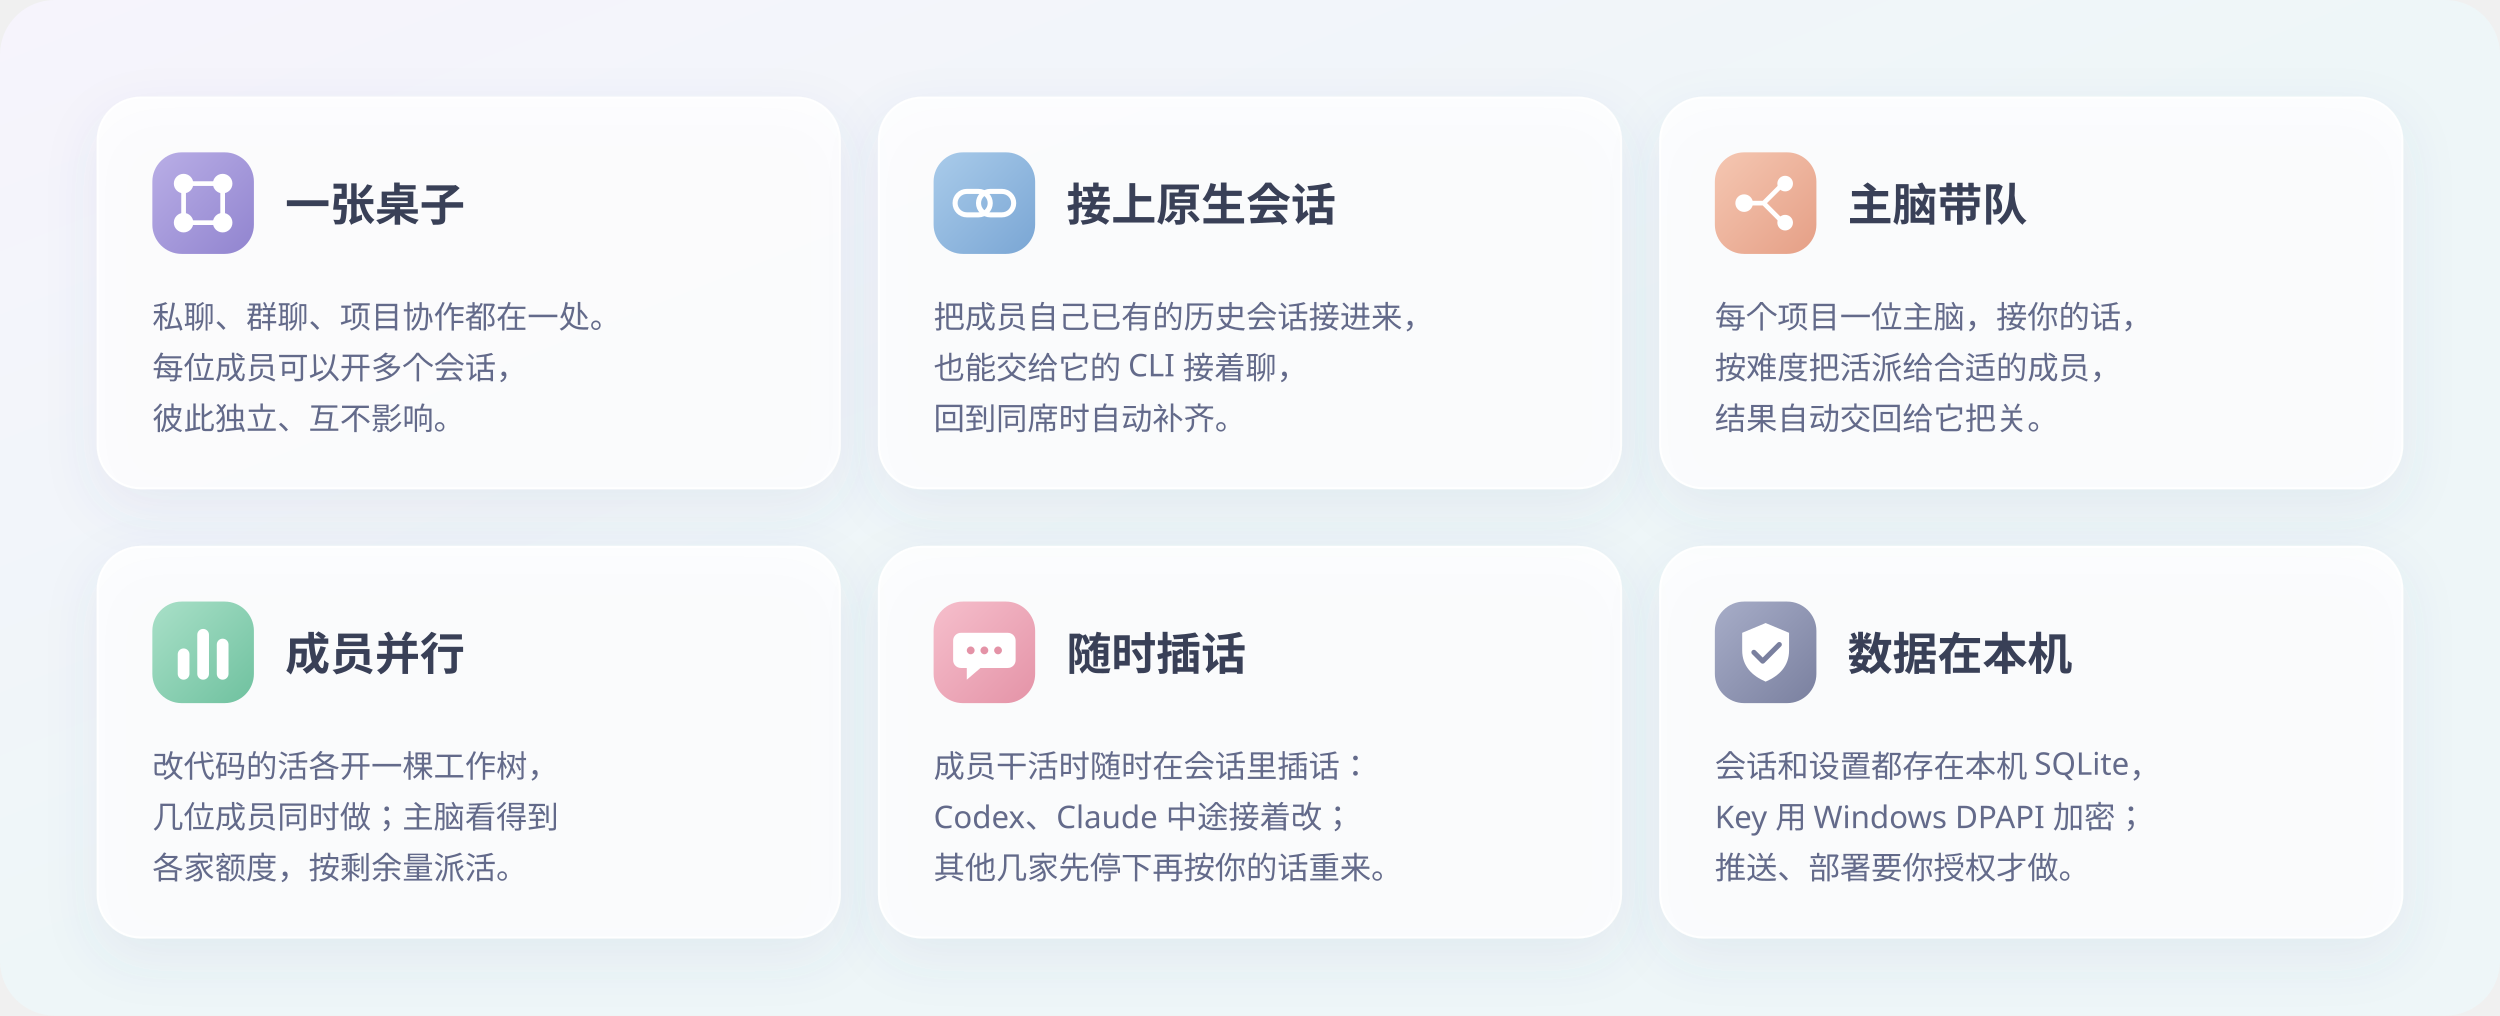
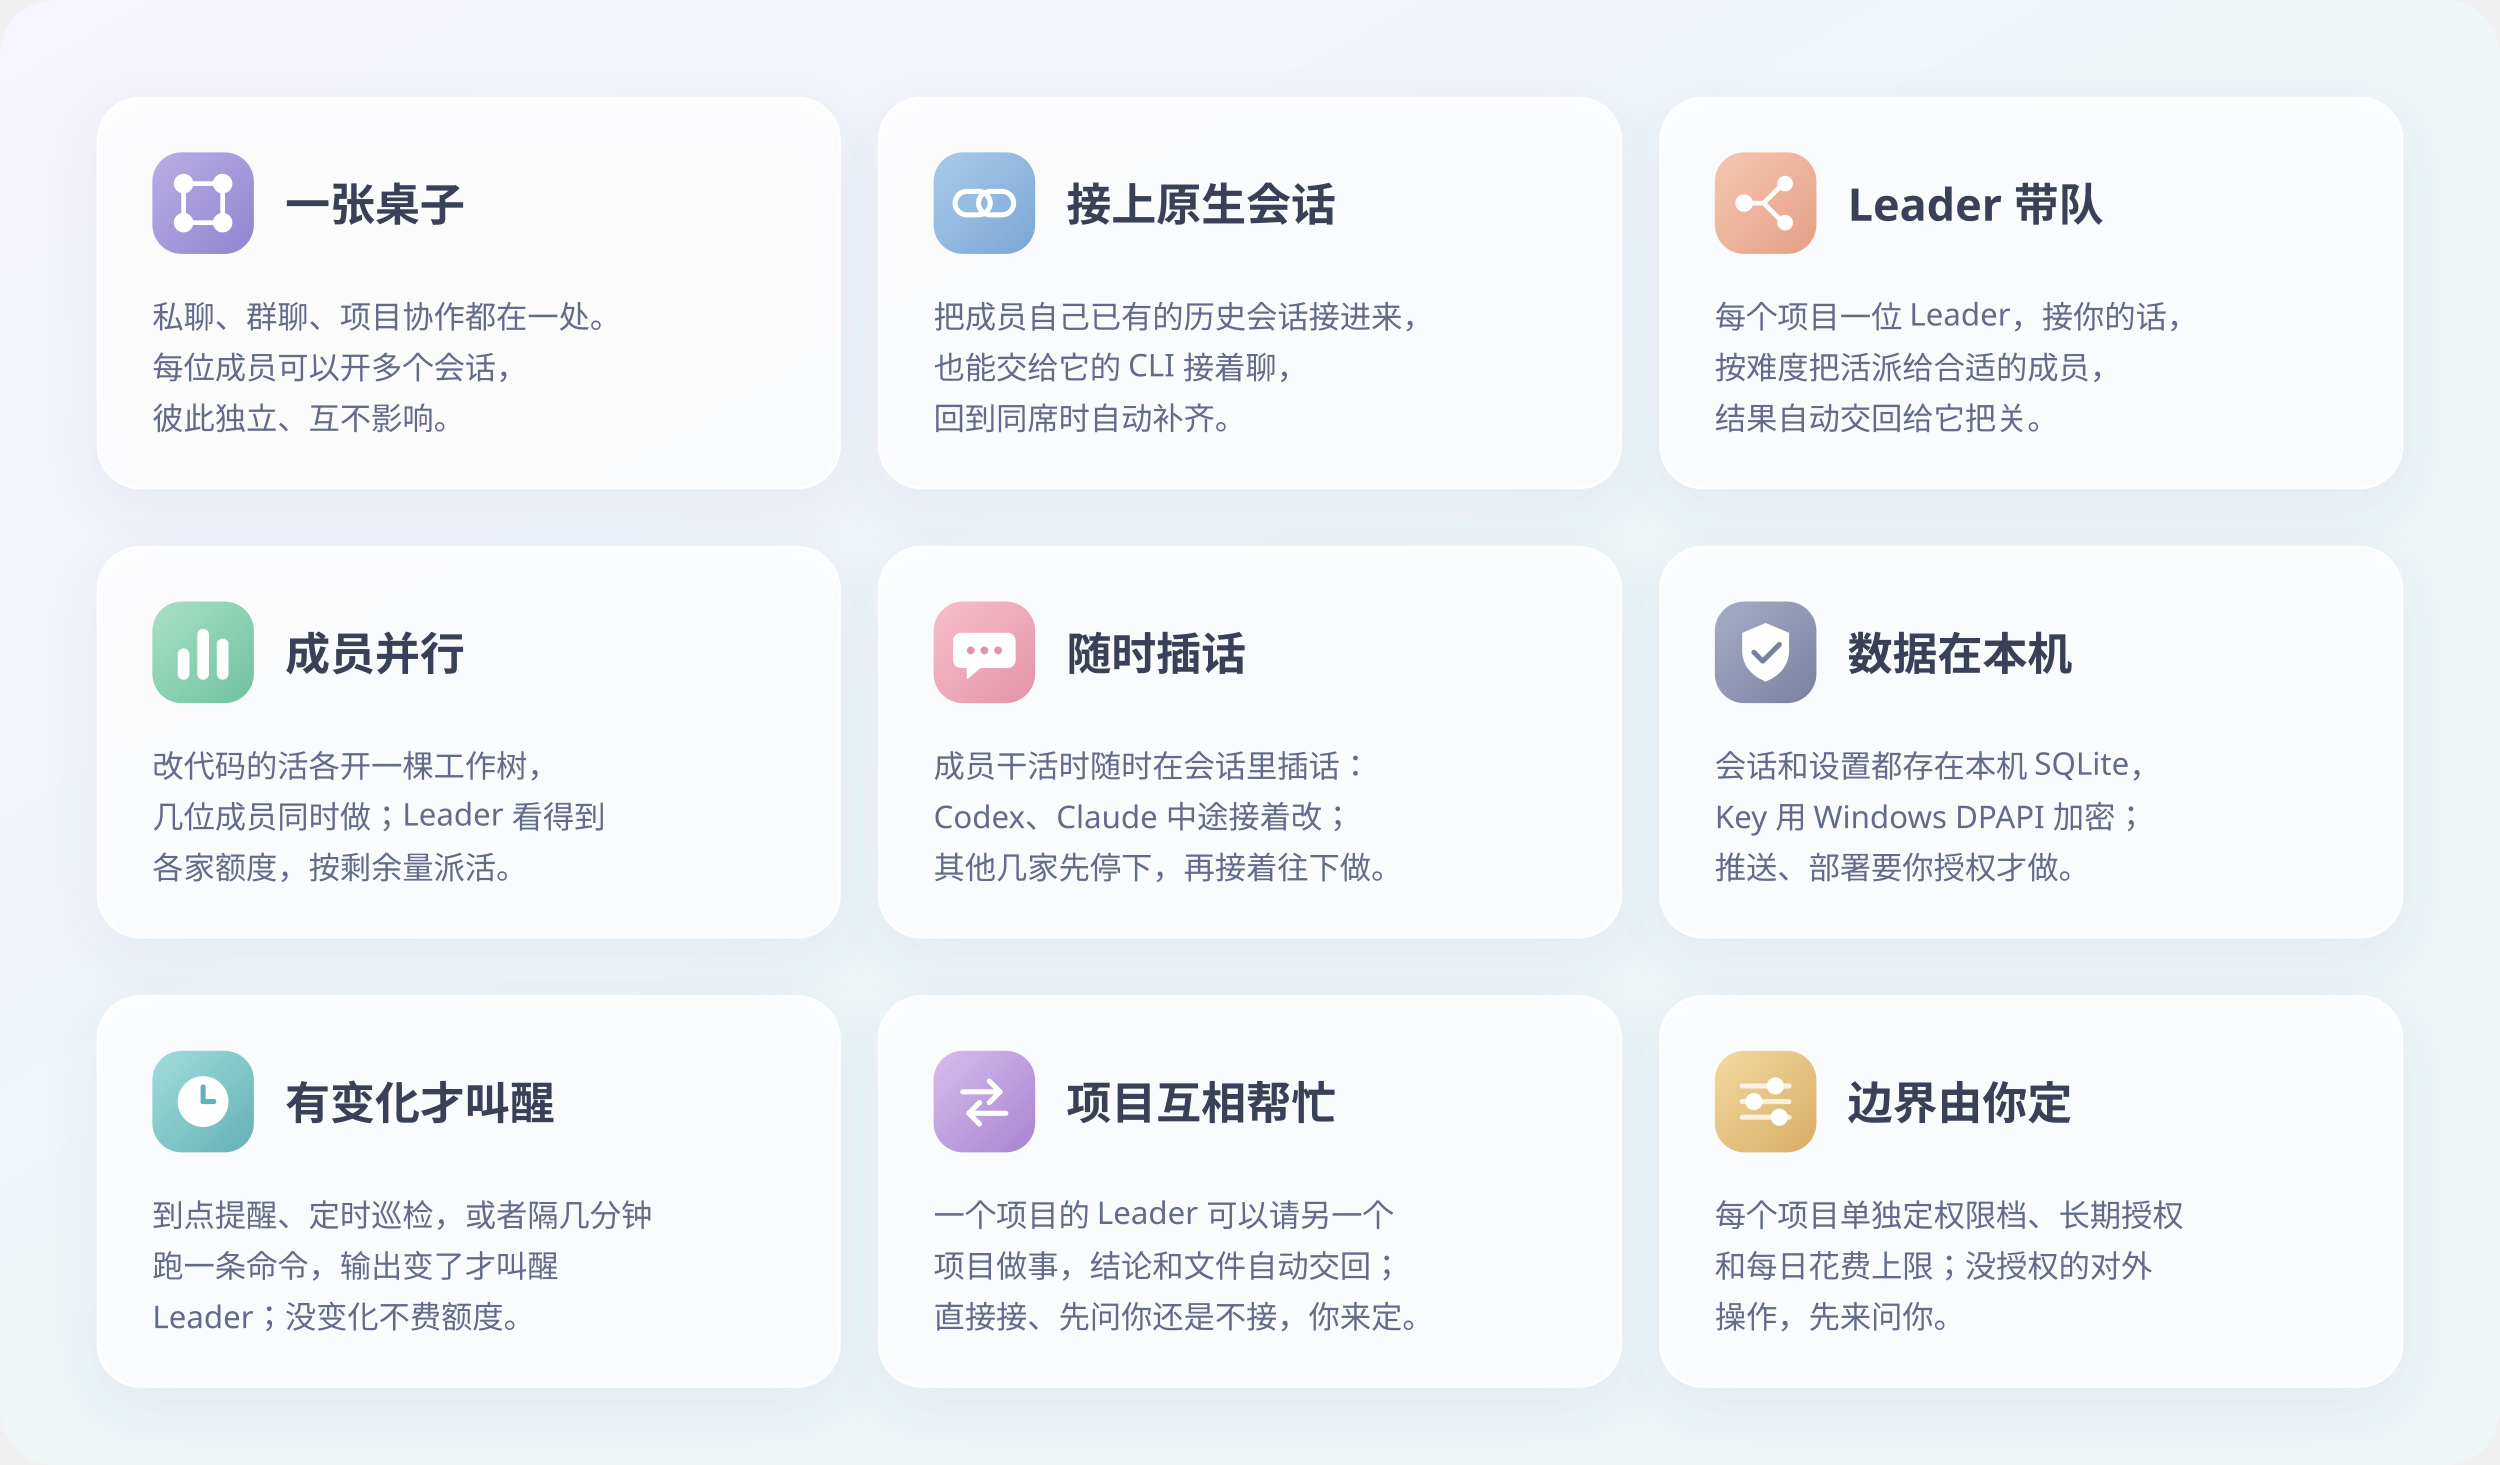
- <svg xmlns="http://www.w3.org/2000/svg" viewBox="0 0 1280 520" width="1280" height="520" role="img" aria-label="同席的六个亮点">
+ <svg xmlns="http://www.w3.org/2000/svg" viewBox="0 0 1280 750" width="1280" height="750" role="img" aria-label="同席的九个亮点">
  <defs>
    <linearGradient id="bg" x1="0" y1="0" x2="1" y2="1">
      <stop offset="0" stop-color="#f6f4fc" />
      <stop offset=".5" stop-color="#eef6f8" />
    </linearGradient>
    <filter id="card" x="-20%" y="-20%" width="140%" height="150%">
      <feDropShadow dx="0" dy="10" stdDeviation="14" flood-color="#565c96" flood-opacity=".10" />
    </filter>
    <linearGradient id="g1" x1="0" y1="0" x2="1" y2="1">
      <stop offset="0" stop-color="#b9aee6" />
      <stop offset="1" stop-color="#9184cf" />
    </linearGradient>
    <linearGradient id="g2" x1="0" y1="0" x2="1" y2="1">
      <stop offset="0" stop-color="#a9cbea" />
      <stop offset="1" stop-color="#7aa6d4" />
    </linearGradient>
    <linearGradient id="g3" x1="0" y1="0" x2="1" y2="1">
      <stop offset="0" stop-color="#f5c7b2" />
      <stop offset="1" stop-color="#e59f86" />
    </linearGradient>
    <linearGradient id="g4" x1="0" y1="0" x2="1" y2="1">
      <stop offset="0" stop-color="#a9e0c8" />
      <stop offset="1" stop-color="#6fc19f" />
    </linearGradient>
    <linearGradient id="g5" x1="0" y1="0" x2="1" y2="1">
      <stop offset="0" stop-color="#f6bfcc" />
      <stop offset="1" stop-color="#e493a7" />
    </linearGradient>
    <linearGradient id="g6" x1="0" y1="0" x2="1" y2="1">
      <stop offset="0" stop-color="#a7adc8" />
      <stop offset="1" stop-color="#7a809f" />
    </linearGradient>
+     <linearGradient id="g7" x1="0" y1="0" x2="1" y2="1">
+       <stop offset="0" stop-color="#a3dcdc" />
+       <stop offset="1" stop-color="#62b1b6" />
+     </linearGradient>
+     <linearGradient id="g8" x1="0" y1="0" x2="1" y2="1">
+       <stop offset="0" stop-color="#d6bdec" />
+       <stop offset="1" stop-color="#a983d1" />
+     </linearGradient>
+     <linearGradient id="g9" x1="0" y1="0" x2="1" y2="1">
+       <stop offset="0" stop-color="#f2d9a2" />
+       <stop offset="1" stop-color="#d8ad62" />
+     </linearGradient>
    <style>
      text { font-family: 'PingFang SC', 'Microsoft YaHei', 'Noto Sans SC', 'Segoe UI', sans-serif; }
      .t { font-size: 23px; font-weight: 700; fill: #394057; }
      .d { font-size: 16px; fill: #636a8a; }
    </style>
  </defs>
-   <rect width="1280" height="520" rx="28" fill="url(#bg)" />
+   <rect width="1280" height="750" rx="28" fill="url(#bg)" />
  <g transform="translate(50 50)">
    <rect width="380" height="200" rx="22" fill="#fff" fill-opacity=".8" stroke="#fff" filter="url(#card)" />
    <g transform="translate(28 28)">
      <animateTransform attributeName="transform" type="translate" values="28 28;28 24;28 28" dur="4s" repeatCount="indefinite" calcMode="spline" keySplines=".45 0 .55 1;.45 0 .55 1" />
      <rect width="52" height="52" rx="15" fill="url(#g1)" />
      <rect x="16" y="16" width="20" height="20" rx="2" fill="none" stroke="#fff" stroke-width="2.4" />
      <circle cx="16" cy="16" r="5" fill="#fff" />
      <circle cx="36" cy="16" r="5" fill="#fff" />
      <circle cx="16" cy="36" r="5" fill="#fff" />
      <circle cx="36" cy="36" r="5" fill="#fff" />
    </g>
    <text class="t" x="96" y="63">一张桌子</text>
    <text class="d" x="28" y="118">私聊、群聊、项目协作都在一处。</text>
    <text class="d" x="28" y="144">每位成员可以开多个会话，</text>
    <text class="d" x="28" y="170">彼此独立、互不影响。</text>
  </g>
  <g transform="translate(450 50)">
    <rect width="380" height="200" rx="22" fill="#fff" fill-opacity=".8" stroke="#fff" filter="url(#card)" />
    <g transform="translate(28 28)">
      <animateTransform attributeName="transform" type="translate" values="28 28;28 24;28 28" dur="4s" begin=".5s" repeatCount="indefinite" calcMode="spline" keySplines=".45 0 .55 1;.45 0 .55 1" />
      <rect width="52" height="52" rx="15" fill="url(#g2)" />
      <rect x="11" y="20" width="18" height="12" rx="6" fill="none" stroke="#fff" stroke-width="2.6" />
      <rect x="23" y="20" width="18" height="12" rx="6" fill="none" stroke="#fff" stroke-width="2.6" />
    </g>
    <text class="t" x="96" y="63">接上原生会话</text>
    <text class="d" x="28" y="118">把成员自己已有的历史会话接进来，</text>
    <text class="d" x="28" y="144">也能交给它的 CLI 接着聊，</text>
    <text class="d" x="28" y="170">回到同席时自动补齐。</text>
  </g>
  <g transform="translate(850 50)">
    <rect width="380" height="200" rx="22" fill="#fff" fill-opacity=".8" stroke="#fff" filter="url(#card)" />
    <g transform="translate(28 28)">
      <animateTransform attributeName="transform" type="translate" values="28 28;28 24;28 28" dur="4s" begin="1s" repeatCount="indefinite" calcMode="spline" keySplines=".45 0 .55 1;.45 0 .55 1" />
      <rect width="52" height="52" rx="15" fill="url(#g3)" />
      <path d="M17 26h8m0 0 9-9m-9 9 9 9" stroke="#fff" stroke-width="2.4" fill="none" stroke-linecap="round" />
      <circle cx="15" cy="26" r="4.5" fill="#fff" />
      <circle cx="36" cy="16" r="4" fill="#fff" />
      <circle cx="36" cy="36" r="4" fill="#fff" />
    </g>
-     <text class="t" x="96" y="63">主脑带队</text>
-     <text class="d" x="28" y="118">每个项目一位主脑，接你的话，</text>
+     <text class="t" x="96" y="63">Leader 带队</text>
+     <text class="d" x="28" y="118">每个项目一位 Leader，接你的话，</text>
    <text class="d" x="28" y="144">按难度把活派给合适的成员，</text>
    <text class="d" x="28" y="170">结果自动交回给它把关。</text>
  </g>
  <g transform="translate(50 280)">
    <rect width="380" height="200" rx="22" fill="#fff" fill-opacity=".8" stroke="#fff" filter="url(#card)" />
    <g transform="translate(28 28)">
      <animateTransform attributeName="transform" type="translate" values="28 28;28 24;28 28" dur="4s" begin="1.5s" repeatCount="indefinite" calcMode="spline" keySplines=".45 0 .55 1;.45 0 .55 1" />
      <rect width="52" height="52" rx="15" fill="url(#g4)" />
      <rect x="13" y="24" width="6" height="16" rx="3" fill="#fff">
        <animate attributeName="height" values="16;10;16" dur="2.4s" repeatCount="indefinite" />
        <animate attributeName="y" values="24;30;24" dur="2.4s" repeatCount="indefinite" />
      </rect>
      <rect x="23" y="14" width="6" height="26" rx="3" fill="#fff">
        <animate attributeName="height" values="26;18;26" dur="2.4s" begin=".4s" repeatCount="indefinite" />
        <animate attributeName="y" values="14;22;14" dur="2.4s" begin=".4s" repeatCount="indefinite" />
      </rect>
      <rect x="33" y="19" width="6" height="21" rx="3" fill="#fff">
        <animate attributeName="height" values="21;27;21" dur="2.4s" begin=".8s" repeatCount="indefinite" />
        <animate attributeName="y" values="19;13;19" dur="2.4s" begin=".8s" repeatCount="indefinite" />
      </rect>
    </g>
    <text class="t" x="96" y="63">成员并行</text>
    <text class="d" x="28" y="118">改代码的活各开一棵工作树，</text>
-     <text class="d" x="28" y="144">几位成员同时做；主脑看得到</text>
+     <text class="d" x="28" y="144">几位成员同时做；Leader 看得到</text>
    <text class="d" x="28" y="170">各家额度，按剩余量派活。</text>
  </g>
  <g transform="translate(450 280)">
    <rect width="380" height="200" rx="22" fill="#fff" fill-opacity=".8" stroke="#fff" filter="url(#card)" />
    <g transform="translate(28 28)">
      <animateTransform attributeName="transform" type="translate" values="28 28;28 24;28 28" dur="4s" begin="2s" repeatCount="indefinite" calcMode="spline" keySplines=".45 0 .55 1;.45 0 .55 1" />
      <rect width="52" height="52" rx="15" fill="url(#g5)" />
      <path d="M14 16h24a4 4 0 0 1 4 4v10a4 4 0 0 1-4 4H24l-7 6v-6h-3a4 4 0 0 1-4-4V20a4 4 0 0 1 4-4z" fill="#fff" />
      <circle cx="19" cy="25" r="2" fill="#e493a7">
        <animate attributeName="opacity" values=".3;1;.3" dur="1.4s" repeatCount="indefinite" />
      </circle>
      <circle cx="26" cy="25" r="2" fill="#e493a7">
        <animate attributeName="opacity" values=".3;1;.3" dur="1.4s" begin=".2s" repeatCount="indefinite" />
      </circle>
      <circle cx="33" cy="25" r="2" fill="#e493a7">
        <animate attributeName="opacity" values=".3;1;.3" dur="1.4s" begin=".4s" repeatCount="indefinite" />
      </circle>
    </g>
    <text class="t" x="96" y="63">随时插话</text>
    <text class="d" x="28" y="118">成员干活时随时在会话里插话：</text>
    <text class="d" x="28" y="144">Codex、Claude 中途接着改；</text>
-     <text class="d" x="28" y="170">其他几家先停下再按你的话重来。</text>
+     <text class="d" x="28" y="170">其他几家先停下，再接着往下做。</text>
  </g>
  <g transform="translate(850 280)">
    <rect width="380" height="200" rx="22" fill="#fff" fill-opacity=".8" stroke="#fff" filter="url(#card)" />
    <g transform="translate(28 28)">
      <animateTransform attributeName="transform" type="translate" values="28 28;28 24;28 28" dur="4s" begin="2.5s" repeatCount="indefinite" calcMode="spline" keySplines=".45 0 .55 1;.45 0 .55 1" />
      <rect width="52" height="52" rx="15" fill="url(#g6)" />
      <path d="M26 11 38 16v9c0 8-5 13-12 16-7-3-12-8-12-16v-9z" fill="#fff" />
      <path d="m20 26 4.5 4.5L33 22" stroke="#7a809f" stroke-width="2.6" fill="none" stroke-linecap="round" stroke-linejoin="round" />
    </g>
    <text class="t" x="96" y="63">数据在本机</text>
    <text class="d" x="28" y="118">会话和设置都存在本机 SQLite，</text>
    <text class="d" x="28" y="144">Key 用 Windows DPAPI 加密；</text>
    <text class="d" x="28" y="170">推送、部署要你授权才做。</text>
  </g>
+   <g transform="translate(50 510)">
+     <rect width="380" height="200" rx="22" fill="#fff" fill-opacity=".8" stroke="#fff" filter="url(#card)" />
+     <g transform="translate(28 28)">
+       <animateTransform attributeName="transform" type="translate" values="28 28;28 24;28 28" dur="4s" begin="3s" repeatCount="indefinite" calcMode="spline" keySplines=".45 0 .55 1;.45 0 .55 1" />
+       <rect width="52" height="52" rx="15" fill="url(#g7)" />
+       <circle cx="26" cy="26" r="13" fill="#fff" />
+       <path d="M26 18.5V26" stroke="#62b1b6" stroke-width="2.6" stroke-linecap="round" />
+       <path d="M26 26h5.5" stroke="#62b1b6" stroke-width="2.6" stroke-linecap="round">
+         <animateTransform attributeName="transform" type="rotate" from="0 26 26" to="360 26 26" dur="8s" repeatCount="indefinite" />
+       </path>
+     </g>
+     <text class="t" x="96" y="63">有变化才叫醒</text>
+     <text class="d" x="28" y="118">到点提醒、定时巡检，或者隔几分钟</text>
+     <text class="d" x="28" y="144">跑一条命令，输出变了才叫醒</text>
+     <text class="d" x="28" y="170">Leader；没变化不费额度。</text>
+   </g>
+   <g transform="translate(450 510)">
+     <rect width="380" height="200" rx="22" fill="#fff" fill-opacity=".8" stroke="#fff" filter="url(#card)" />
+     <g transform="translate(28 28)">
+       <animateTransform attributeName="transform" type="translate" values="28 28;28 24;28 28" dur="4s" begin="3.5s" repeatCount="indefinite" calcMode="spline" keySplines=".45 0 .55 1;.45 0 .55 1" />
+       <rect width="52" height="52" rx="15" fill="url(#g8)" />
+       <path d="M15 21h19m-5.5-5.5L34 21l-5.5 5.5M37 32H18m5.5-5.5L18 32l5.5 5.5" stroke="#fff" stroke-width="2.6" fill="none" stroke-linecap="round" stroke-linejoin="round" />
+     </g>
+     <text class="t" x="96" y="63">项目互相帮忙</text>
+     <text class="d" x="28" y="118">一个项目的 Leader 可以请另一个</text>
+     <text class="d" x="28" y="144">项目做事，结论和文件自动交回；</text>
+     <text class="d" x="28" y="170">直接接、先问你还是不接，你来定。</text>
+   </g>
+   <g transform="translate(850 510)">
+     <rect width="380" height="200" rx="22" fill="#fff" fill-opacity=".8" stroke="#fff" filter="url(#card)" />
+     <g transform="translate(28 28)">
+       <animateTransform attributeName="transform" type="translate" values="28 28;28 24;28 28" dur="4s" begin="4s" repeatCount="indefinite" calcMode="spline" keySplines=".45 0 .55 1;.45 0 .55 1" />
+       <rect width="52" height="52" rx="15" fill="url(#g9)" />
+       <path d="M14 18h24M14 26h24M14 34h24" stroke="#fff" stroke-width="2.6" stroke-linecap="round" stroke-opacity=".75" />
+       <circle cx="31" cy="18" r="4.4" fill="#fff" />
+       <circle cx="20" cy="26" r="4.4" fill="#fff" />
+       <circle cx="33" cy="34" r="4.4" fill="#fff">
+         <animate attributeName="cx" values="33;25;33" dur="4s" repeatCount="indefinite" calcMode="spline" keySplines=".45 0 .55 1;.45 0 .55 1" />
+       </circle>
+     </g>
+     <text class="t" x="96" y="63">边界由你定</text>
+     <text class="d" x="28" y="118">每个项目单独定权限档、长期授权</text>
+     <text class="d" x="28" y="144">和每日花费上限；没授权的对外</text>
+     <text class="d" x="28" y="170">操作，先来问你。</text>
+   </g>
</svg>
